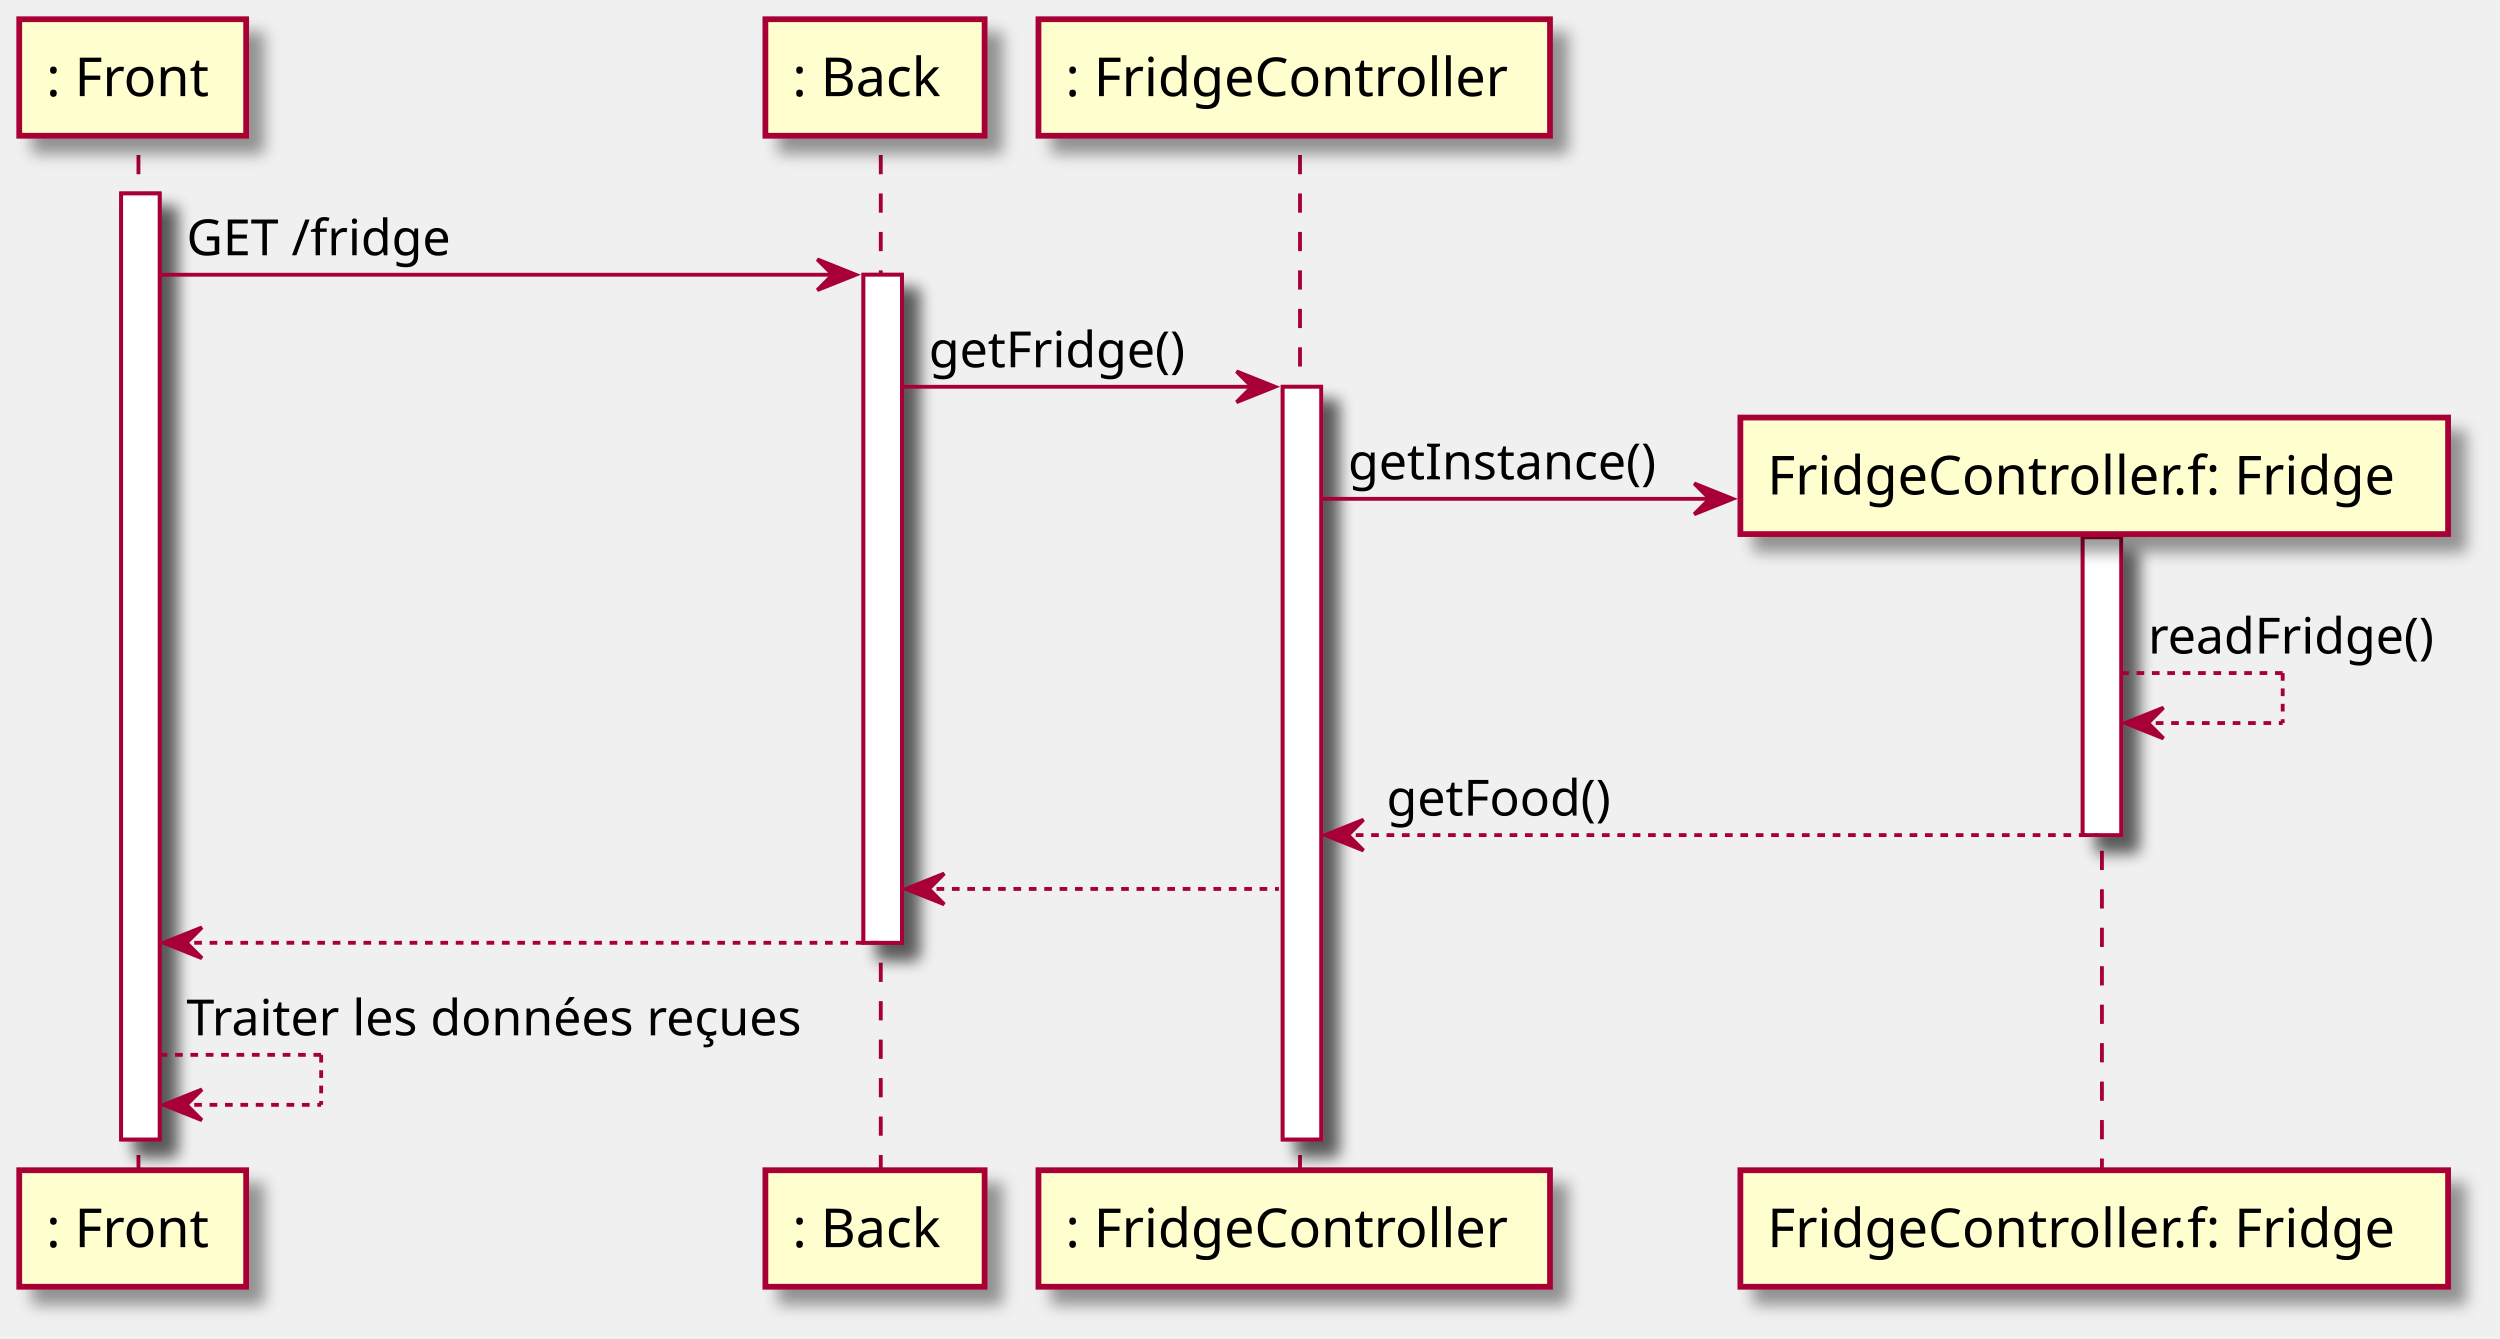
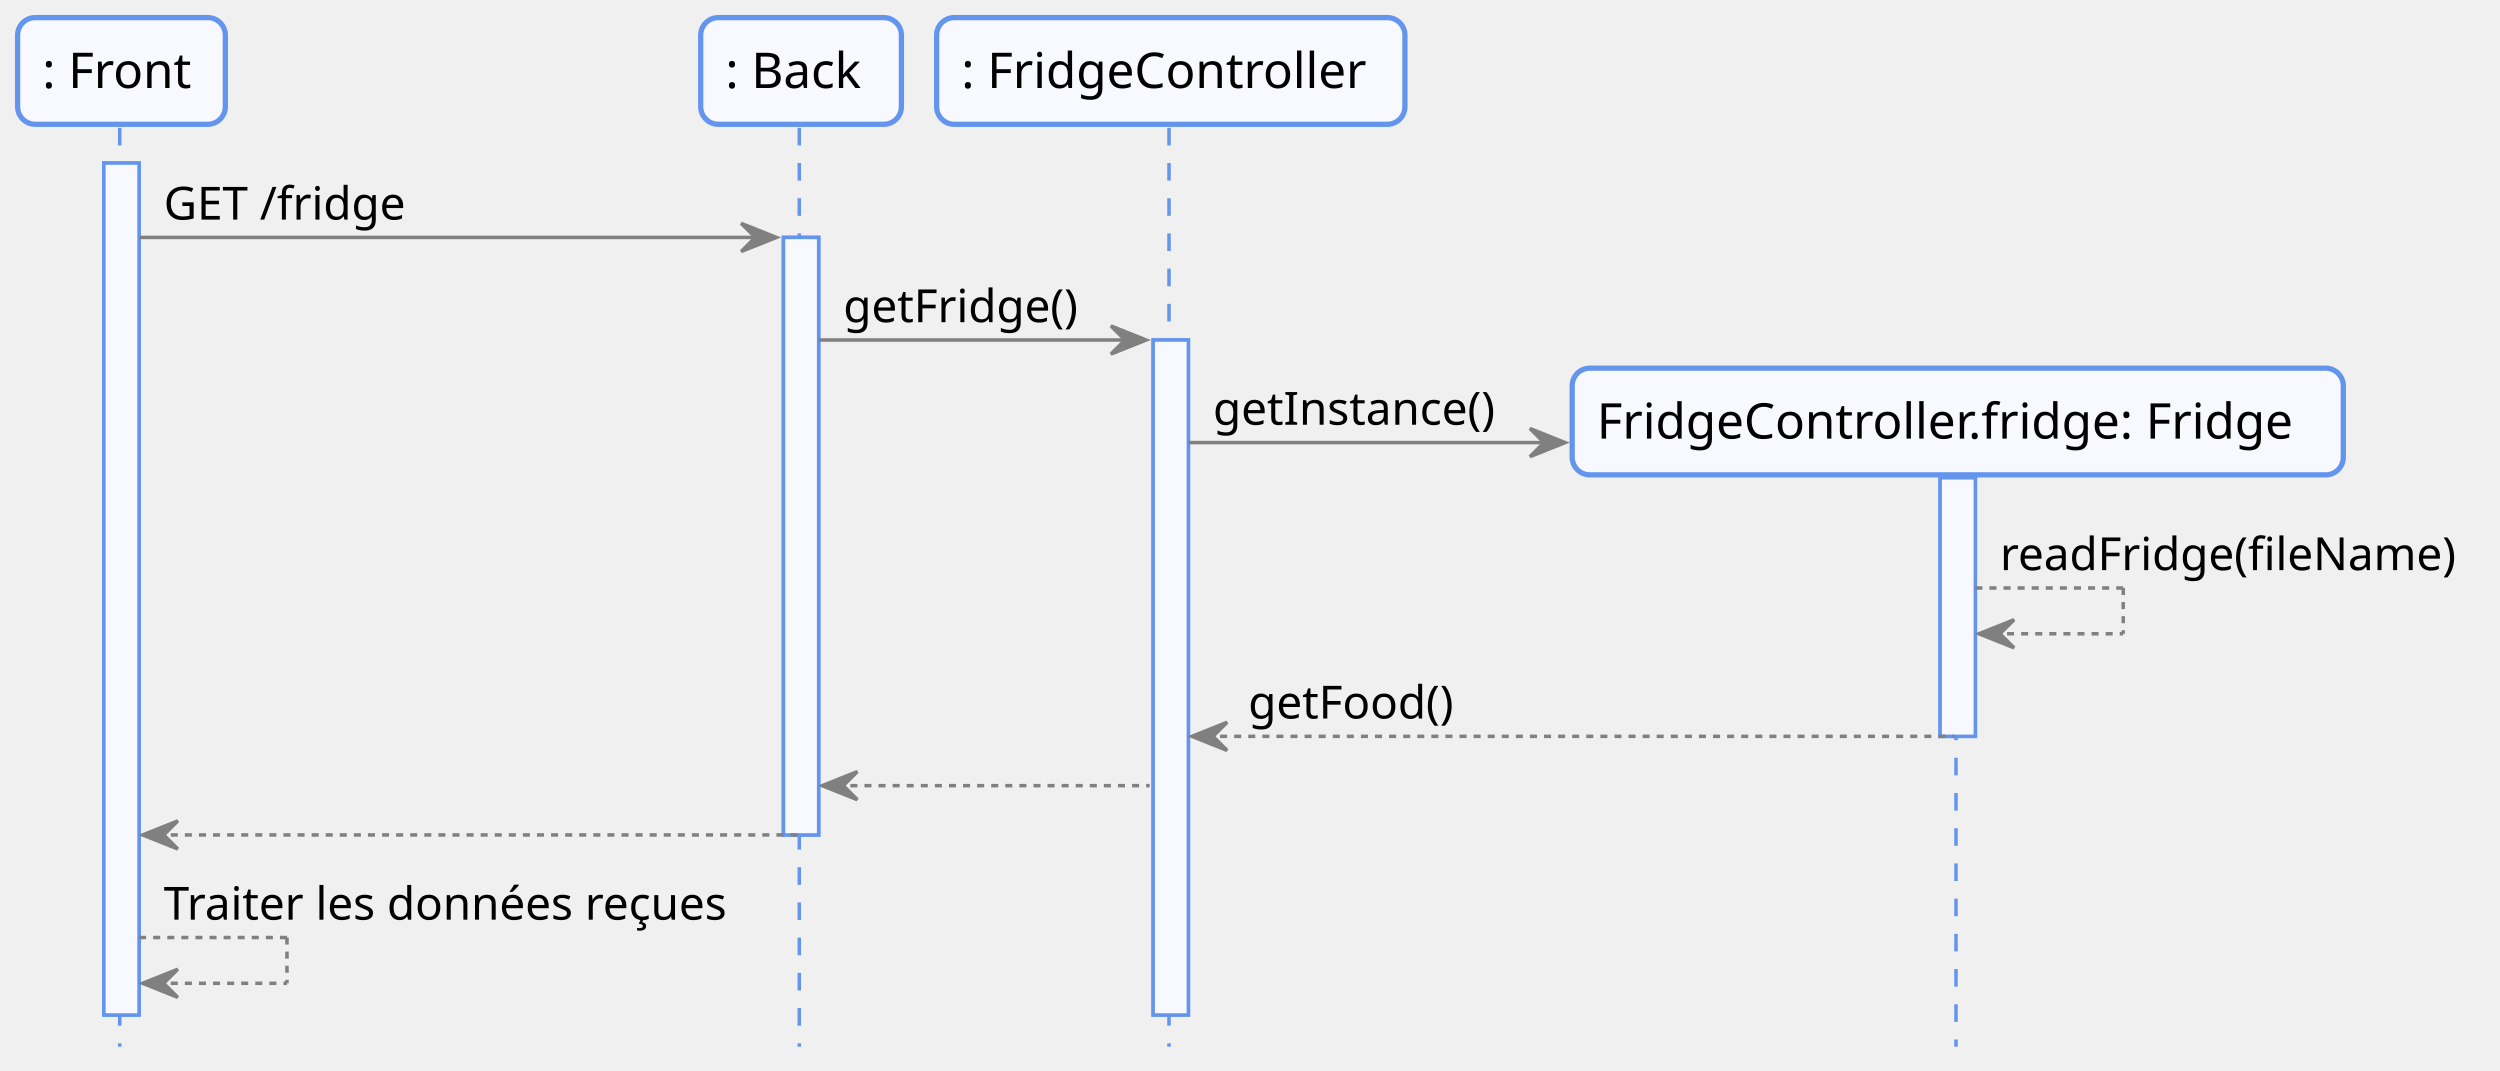
- <svg xmlns="http://www.w3.org/2000/svg" contentScriptType="application/ecmascript" contentStyleType="text/css" height="348px" preserveAspectRatio="none" style="width:650px;height:348px;" version="1.1" viewBox="0 0 650 348" width="650px" zoomAndPan="magnify">
-   <defs>
-     <filter height="300%" id="f433l4ss85ic6" width="300%" x="-1" y="-1">
-       <feGaussianBlur result="blurOut" stdDeviation="2.0" />
-       <feColorMatrix in="blurOut" result="blurOut2" type="matrix" values="0 0 0 0 0 0 0 0 0 0 0 0 0 0 0 0 0 0 .4 0" />
-       <feOffset dx="4.0" dy="4.0" in="blurOut2" result="blurOut3" />
-       <feBlend in="SourceGraphic" in2="blurOut3" mode="normal" />
-     </filter>
-   </defs>
+ <svg xmlns="http://www.w3.org/2000/svg" contentScriptType="application/ecmascript" contentStyleType="text/css" height="304px" preserveAspectRatio="none" style="width:710px;height:304px;" version="1.1" viewBox="0 0 710 304" width="710px" zoomAndPan="magnify">
+   <defs />
  <g>
-     <rect fill="#FFFFFF" filter="url(#f433l4ss85ic6)" height="245.961" style="stroke: #A80036; stroke-width: 1.0;" width="10" x="31.5" y="50.297" />
-     <rect fill="#FFFFFF" filter="url(#f433l4ss85ic6)" height="173.695" style="stroke: #A80036; stroke-width: 1.0;" width="10" x="224.5" y="71.43" />
-     <rect fill="#FFFFFF" filter="url(#f433l4ss85ic6)" height="195.695" style="stroke: #A80036; stroke-width: 1.0;" width="10" x="333.5" y="100.562" />
-     <rect fill="#FFFFFF" filter="url(#f433l4ss85ic6)" height="77.43" style="stroke: #A80036; stroke-width: 1.0;" width="10" x="541.5" y="139.695" />
-     <line style="stroke: #A80036; stroke-width: 1.0; stroke-dasharray: 5.0,5.0;" x1="36" x2="36" y1="40.297" y2="305.258" />
-     <line style="stroke: #A80036; stroke-width: 1.0; stroke-dasharray: 5.0,5.0;" x1="229" x2="229" y1="40.297" y2="305.258" />
-     <line style="stroke: #A80036; stroke-width: 1.0; stroke-dasharray: 5.0,5.0;" x1="338" x2="338" y1="40.297" y2="305.258" />
-     <line style="stroke: #A80036; stroke-width: 1.0; stroke-dasharray: 5.0,5.0;" x1="546.5" x2="546.5" y1="141.211" y2="305.258" />
-     <rect fill="#FEFECE" filter="url(#f433l4ss85ic6)" height="30.297" style="stroke: #A80036; stroke-width: 1.5;" width="59" x="5" y="5" />
+     <rect fill="#F8F8FF" height="241.961" style="stroke:#6495ED;stroke-width:1.0;" width="10" x="29.5" y="46.297" />
+     <rect fill="#F8F8FF" height="169.695" style="stroke:#6495ED;stroke-width:1.0;" width="10" x="222.5" y="67.43" />
+     <rect fill="#F8F8FF" height="191.695" style="stroke:#6495ED;stroke-width:1.0;" width="10" x="327.5" y="96.562" />
+     <rect fill="#F8F8FF" height="73.43" style="stroke:#6495ED;stroke-width:1.0;" width="10" x="551" y="135.695" />
+     <line style="stroke:#6495ED;stroke-width:1.0;stroke-dasharray:5.0,5.0;" x1="34" x2="34" y1="36.297" y2="297.258" />
+     <line style="stroke:#6495ED;stroke-width:1.0;stroke-dasharray:5.0,5.0;" x1="227" x2="227" y1="36.297" y2="297.258" />
+     <line style="stroke:#6495ED;stroke-width:1.0;stroke-dasharray:5.0,5.0;" x1="332" x2="332" y1="36.297" y2="297.258" />
+     <line style="stroke:#6495ED;stroke-width:1.0;stroke-dasharray:5.0,5.0;" x1="555.5" x2="555.5" y1="135.211" y2="297.258" />
+     <rect fill="#F8F8FF" height="30.297" rx="5" ry="5" style="stroke:#6495ED;stroke-width:1.5;" width="59" x="5" y="5" />
    <text fill="#000000" font-family="sans-serif" font-size="14" lengthAdjust="spacingAndGlyphs" textLength="45" x="12" y="24.995">: Front</text>
-     <rect fill="#FEFECE" filter="url(#f433l4ss85ic6)" height="30.297" style="stroke: #A80036; stroke-width: 1.5;" width="59" x="5" y="304.258" />
-     <text fill="#000000" font-family="sans-serif" font-size="14" lengthAdjust="spacingAndGlyphs" textLength="45" x="12" y="324.253">: Front</text>
-     <rect fill="#FEFECE" filter="url(#f433l4ss85ic6)" height="30.297" style="stroke: #A80036; stroke-width: 1.5;" width="57" x="199" y="5" />
+     <rect fill="#F8F8FF" height="30.297" rx="5" ry="5" style="stroke:#6495ED;stroke-width:1.5;" width="57" x="199" y="5" />
    <text fill="#000000" font-family="sans-serif" font-size="14" lengthAdjust="spacingAndGlyphs" textLength="43" x="206" y="24.995">: Back</text>
-     <rect fill="#FEFECE" filter="url(#f433l4ss85ic6)" height="30.297" style="stroke: #A80036; stroke-width: 1.5;" width="57" x="199" y="304.258" />
-     <text fill="#000000" font-family="sans-serif" font-size="14" lengthAdjust="spacingAndGlyphs" textLength="43" x="206" y="324.253">: Back</text>
-     <rect fill="#FEFECE" filter="url(#f433l4ss85ic6)" height="30.297" style="stroke: #A80036; stroke-width: 1.5;" width="133" x="270" y="5" />
-     <text fill="#000000" font-family="sans-serif" font-size="14" lengthAdjust="spacingAndGlyphs" textLength="119" x="277" y="24.995">: FridgeController</text>
-     <rect fill="#FEFECE" filter="url(#f433l4ss85ic6)" height="30.297" style="stroke: #A80036; stroke-width: 1.5;" width="133" x="270" y="304.258" />
-     <text fill="#000000" font-family="sans-serif" font-size="14" lengthAdjust="spacingAndGlyphs" textLength="119" x="277" y="324.253">: FridgeController</text>
-     <rect fill="#FEFECE" filter="url(#f433l4ss85ic6)" height="30.297" style="stroke: #A80036; stroke-width: 1.5;" width="184" x="452.5" y="304.258" />
-     <text fill="#000000" font-family="sans-serif" font-size="14" lengthAdjust="spacingAndGlyphs" textLength="170" x="459.5" y="324.253">FridgeController.f: Fridge</text>
-     <rect fill="#FFFFFF" filter="url(#f433l4ss85ic6)" height="245.961" style="stroke: #A80036; stroke-width: 1.0;" width="10" x="31.5" y="50.297" />
-     <rect fill="#FFFFFF" filter="url(#f433l4ss85ic6)" height="173.695" style="stroke: #A80036; stroke-width: 1.0;" width="10" x="224.5" y="71.43" />
-     <rect fill="#FFFFFF" filter="url(#f433l4ss85ic6)" height="195.695" style="stroke: #A80036; stroke-width: 1.0;" width="10" x="333.5" y="100.562" />
-     <rect fill="#FFFFFF" filter="url(#f433l4ss85ic6)" height="77.43" style="stroke: #A80036; stroke-width: 1.0;" width="10" x="541.5" y="139.695" />
-     <polygon fill="#A80036" points="212.5,67.43,222.5,71.43,212.5,75.43,216.5,71.43" style="stroke: #A80036; stroke-width: 1.0;" />
-     <line style="stroke: #A80036; stroke-width: 1.0;" x1="41.5" x2="218.5" y1="71.43" y2="71.43" />
-     <text fill="#000000" font-family="sans-serif" font-size="13" lengthAdjust="spacingAndGlyphs" textLength="69" x="48.5" y="66.364">GET /fridge</text>
-     <polygon fill="#A80036" points="321.5,96.562,331.5,100.562,321.5,104.562,325.5,100.562" style="stroke: #A80036; stroke-width: 1.0;" />
-     <line style="stroke: #A80036; stroke-width: 1.0;" x1="234.5" x2="327.5" y1="100.562" y2="100.562" />
-     <text fill="#000000" font-family="sans-serif" font-size="13" lengthAdjust="spacingAndGlyphs" textLength="70" x="241.5" y="95.497">getFridge()</text>
-     <polygon fill="#A80036" points="440.5,125.695,450.5,129.695,440.5,133.695,444.5,129.695" style="stroke: #A80036; stroke-width: 1.0;" />
-     <line style="stroke: #A80036; stroke-width: 1.0;" x1="343.5" x2="446.5" y1="129.695" y2="129.695" />
-     <text fill="#000000" font-family="sans-serif" font-size="13" lengthAdjust="spacingAndGlyphs" textLength="85" x="350.5" y="124.629">getInstance()</text>
-     <rect fill="#FEFECE" filter="url(#f433l4ss85ic6)" height="30.297" style="stroke: #A80036; stroke-width: 1.5;" width="184" x="452.5" y="108.562" />
-     <text fill="#000000" font-family="sans-serif" font-size="14" lengthAdjust="spacingAndGlyphs" textLength="170" x="459.5" y="128.558">FridgeController.f: Fridge</text>
-     <line style="stroke: #A80036; stroke-width: 1.0; stroke-dasharray: 2.0,2.0;" x1="551.5" x2="593.5" y1="174.992" y2="174.992" />
-     <line style="stroke: #A80036; stroke-width: 1.0; stroke-dasharray: 2.0,2.0;" x1="593.5" x2="593.5" y1="174.992" y2="187.992" />
-     <line style="stroke: #A80036; stroke-width: 1.0; stroke-dasharray: 2.0,2.0;" x1="552.5" x2="593.5" y1="187.992" y2="187.992" />
-     <polygon fill="#A80036" points="562.5,183.992,552.5,187.992,562.5,191.992,558.5,187.992" style="stroke: #A80036; stroke-width: 1.0;" />
-     <text fill="#000000" font-family="sans-serif" font-size="13" lengthAdjust="spacingAndGlyphs" textLength="78" x="558.5" y="169.926">readFridge()</text>
-     <polygon fill="#A80036" points="354.5,213.125,344.5,217.125,354.5,221.125,350.5,217.125" style="stroke: #A80036; stroke-width: 1.0;" />
-     <line style="stroke: #A80036; stroke-width: 1.0; stroke-dasharray: 2.0,2.0;" x1="348.5" x2="545.5" y1="217.125" y2="217.125" />
-     <text fill="#000000" font-family="sans-serif" font-size="13" lengthAdjust="spacingAndGlyphs" textLength="62" x="360.5" y="212.059">getFood()</text>
-     <polygon fill="#A80036" points="245.5,227.125,235.5,231.125,245.5,235.125,241.5,231.125" style="stroke: #A80036; stroke-width: 1.0;" />
-     <line style="stroke: #A80036; stroke-width: 1.0; stroke-dasharray: 2.0,2.0;" x1="239.5" x2="332.5" y1="231.125" y2="231.125" />
-     <polygon fill="#A80036" points="52.5,241.125,42.5,245.125,52.5,249.125,48.5,245.125" style="stroke: #A80036; stroke-width: 1.0;" />
-     <line style="stroke: #A80036; stroke-width: 1.0; stroke-dasharray: 2.0,2.0;" x1="46.5" x2="228.5" y1="245.125" y2="245.125" />
-     <line style="stroke: #A80036; stroke-width: 1.0; stroke-dasharray: 2.0,2.0;" x1="41.5" x2="83.5" y1="274.258" y2="274.258" />
-     <line style="stroke: #A80036; stroke-width: 1.0; stroke-dasharray: 2.0,2.0;" x1="83.5" x2="83.5" y1="274.258" y2="287.258" />
-     <line style="stroke: #A80036; stroke-width: 1.0; stroke-dasharray: 2.0,2.0;" x1="42.5" x2="83.5" y1="287.258" y2="287.258" />
-     <polygon fill="#A80036" points="52.5,283.258,42.5,287.258,52.5,291.258,48.5,287.258" style="stroke: #A80036; stroke-width: 1.0;" />
-     <text fill="#000000" font-family="sans-serif" font-size="13" lengthAdjust="spacingAndGlyphs" textLength="169" x="48.5" y="269.192">Traiter les données reçues</text>
+     <rect fill="#F8F8FF" height="30.297" rx="5" ry="5" style="stroke:#6495ED;stroke-width:1.5;" width="133" x="266" y="5" />
+     <text fill="#000000" font-family="sans-serif" font-size="14" lengthAdjust="spacingAndGlyphs" textLength="119" x="273" y="24.995">: FridgeController</text>
+     <rect fill="#F8F8FF" height="241.961" style="stroke:#6495ED;stroke-width:1.0;" width="10" x="29.5" y="46.297" />
+     <rect fill="#F8F8FF" height="169.695" style="stroke:#6495ED;stroke-width:1.0;" width="10" x="222.5" y="67.43" />
+     <rect fill="#F8F8FF" height="191.695" style="stroke:#6495ED;stroke-width:1.0;" width="10" x="327.5" y="96.562" />
+     <rect fill="#F8F8FF" height="73.43" style="stroke:#6495ED;stroke-width:1.0;" width="10" x="551" y="135.695" />
+     <polygon fill="#808080" points="210.5,63.43,220.5,67.43,210.5,71.43,214.5,67.43" style="stroke:#808080;stroke-width:1.0;" />
+     <line style="stroke:#808080;stroke-width:1.0;" x1="39.5" x2="216.5" y1="67.43" y2="67.43" />
+     <text fill="#000000" font-family="sans-serif" font-size="13" lengthAdjust="spacingAndGlyphs" textLength="69" x="46.5" y="62.364">GET /fridge</text>
+     <polygon fill="#808080" points="315.5,92.562,325.5,96.562,315.5,100.562,319.5,96.562" style="stroke:#808080;stroke-width:1.0;" />
+     <line style="stroke:#808080;stroke-width:1.0;" x1="232.5" x2="321.5" y1="96.562" y2="96.562" />
+     <text fill="#000000" font-family="sans-serif" font-size="13" lengthAdjust="spacingAndGlyphs" textLength="70" x="239.5" y="91.497">getFridge()</text>
+     <polygon fill="#808080" points="434.5,121.695,444.5,125.695,434.5,129.695,438.5,125.695" style="stroke:#808080;stroke-width:1.0;" />
+     <line style="stroke:#808080;stroke-width:1.0;" x1="337.5" x2="440.5" y1="125.695" y2="125.695" />
+     <text fill="#000000" font-family="sans-serif" font-size="13" lengthAdjust="spacingAndGlyphs" textLength="85" x="344.5" y="120.629">getInstance()</text>
+     <rect fill="#F8F8FF" height="30.297" rx="5" ry="5" style="stroke:#6495ED;stroke-width:1.5;" width="219" x="446.5" y="104.562" />
+     <text fill="#000000" font-family="sans-serif" font-size="14" lengthAdjust="spacingAndGlyphs" textLength="205" x="453.5" y="124.558">FridgeController.fridge: Fridge</text>
+     <line style="stroke:#808080;stroke-width:1.0;stroke-dasharray:2.0,2.0;" x1="561" x2="603" y1="166.992" y2="166.992" />
+     <line style="stroke:#808080;stroke-width:1.0;stroke-dasharray:2.0,2.0;" x1="603" x2="603" y1="166.992" y2="179.992" />
+     <line style="stroke:#808080;stroke-width:1.0;stroke-dasharray:2.0,2.0;" x1="562" x2="603" y1="179.992" y2="179.992" />
+     <polygon fill="#808080" points="572,175.992,562,179.992,572,183.992,568,179.992" style="stroke:#808080;stroke-width:1.0;" />
+     <text fill="#000000" font-family="sans-serif" font-size="13" lengthAdjust="spacingAndGlyphs" textLength="135" x="568" y="161.926">readFridge(fileName)</text>
+     <polygon fill="#808080" points="348.5,205.125,338.5,209.125,348.5,213.125,344.5,209.125" style="stroke:#808080;stroke-width:1.0;" />
+     <line style="stroke:#808080;stroke-width:1.0;stroke-dasharray:2.0,2.0;" x1="342.5" x2="555" y1="209.125" y2="209.125" />
+     <text fill="#000000" font-family="sans-serif" font-size="13" lengthAdjust="spacingAndGlyphs" textLength="62" x="354.5" y="204.059">getFood()</text>
+     <polygon fill="#808080" points="243.5,219.125,233.5,223.125,243.5,227.125,239.5,223.125" style="stroke:#808080;stroke-width:1.0;" />
+     <line style="stroke:#808080;stroke-width:1.0;stroke-dasharray:2.0,2.0;" x1="237.5" x2="326.5" y1="223.125" y2="223.125" />
+     <polygon fill="#808080" points="50.5,233.125,40.5,237.125,50.5,241.125,46.5,237.125" style="stroke:#808080;stroke-width:1.0;" />
+     <line style="stroke:#808080;stroke-width:1.0;stroke-dasharray:2.0,2.0;" x1="44.5" x2="226.5" y1="237.125" y2="237.125" />
+     <line style="stroke:#808080;stroke-width:1.0;stroke-dasharray:2.0,2.0;" x1="39.5" x2="81.5" y1="266.258" y2="266.258" />
+     <line style="stroke:#808080;stroke-width:1.0;stroke-dasharray:2.0,2.0;" x1="81.5" x2="81.5" y1="266.258" y2="279.258" />
+     <line style="stroke:#808080;stroke-width:1.0;stroke-dasharray:2.0,2.0;" x1="40.5" x2="81.5" y1="279.258" y2="279.258" />
+     <polygon fill="#808080" points="50.5,275.258,40.5,279.258,50.5,283.258,46.5,279.258" style="stroke:#808080;stroke-width:1.0;" />
+     <text fill="#000000" font-family="sans-serif" font-size="13" lengthAdjust="spacingAndGlyphs" textLength="169" x="46.5" y="261.192">Traiter les données reçues</text>
  </g>
</svg>
